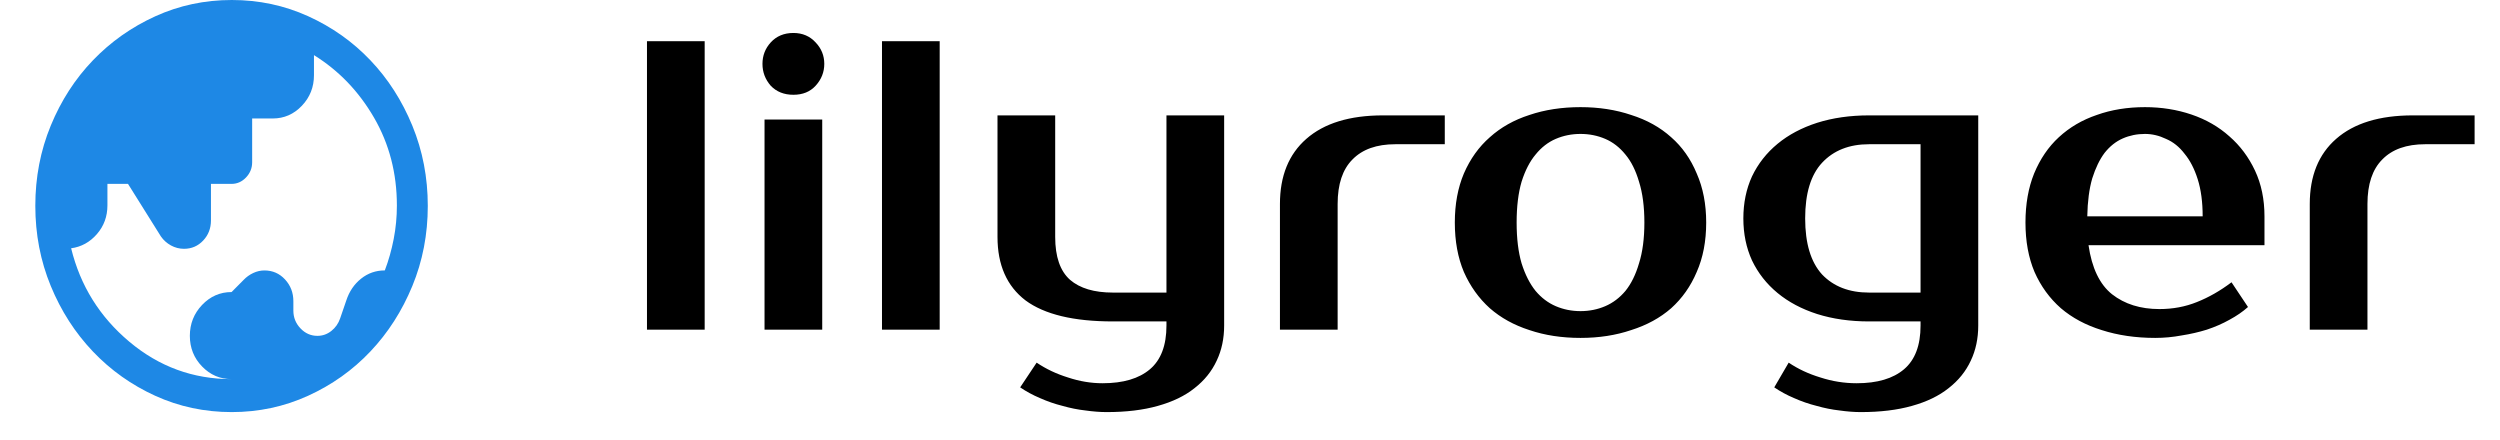
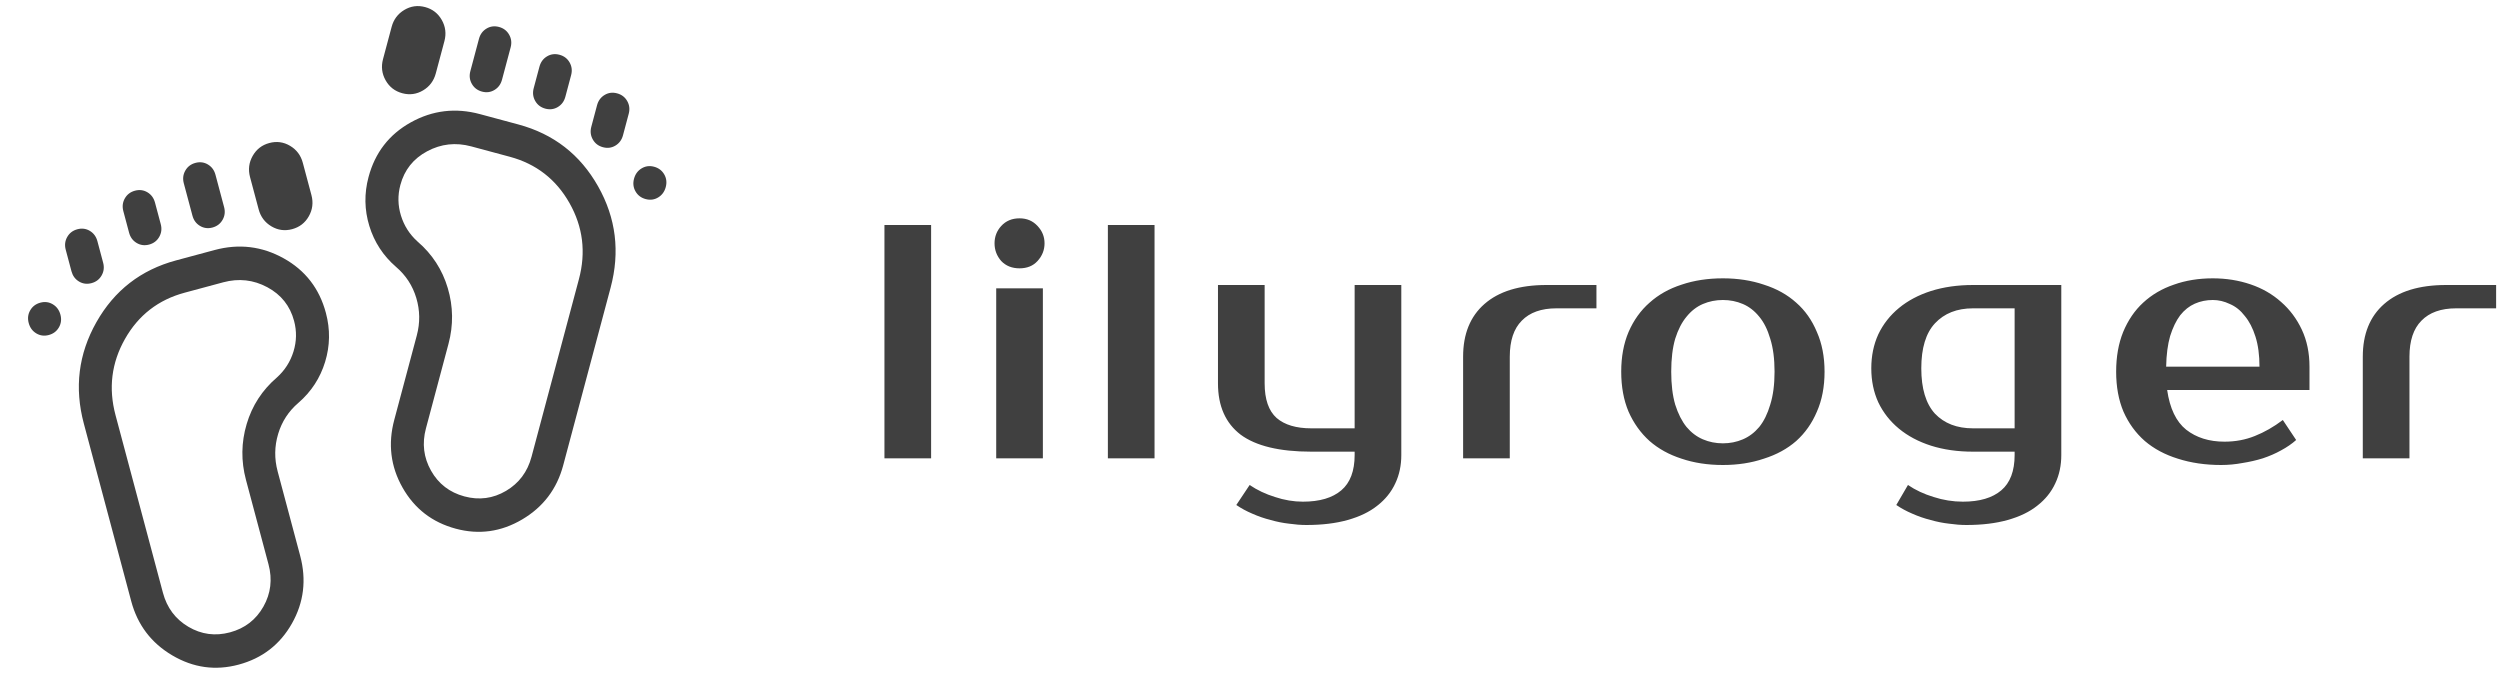
- <svg xmlns="http://www.w3.org/2000/svg" width="182" height="32" viewBox="0 0 182 32" fill="none">
-   <path d="M51.3 24H47.1V3H51.3V24ZM59.858 24H55.658V8.7H59.858V24ZM60.008 4.65C60.008 5.25 59.798 5.78 59.378 6.24C58.978 6.68 58.438 6.9 57.758 6.9C57.078 6.9 56.528 6.68 56.108 6.24C55.708 5.78 55.508 5.25 55.508 4.65C55.508 4.05 55.708 3.53 56.108 3.09C56.528 2.63 57.078 2.4 57.758 2.4C58.418 2.4 58.958 2.63 59.378 3.09C59.798 3.53 60.008 4.05 60.008 4.65ZM68.409 24H64.209V3H68.409V24ZM84.918 23.4H81.018C78.158 23.4 76.038 22.89 74.658 21.87C73.298 20.83 72.618 19.29 72.618 17.25V8.4H76.818V17.25C76.818 18.69 77.178 19.73 77.898 20.37C78.618 20.99 79.658 21.3 81.018 21.3H84.918V8.4H89.118V23.7C89.118 24.64 88.938 25.49 88.578 26.25C88.218 27.03 87.678 27.7 86.958 28.26C86.258 28.82 85.368 29.25 84.288 29.55C83.228 29.85 81.988 30 80.568 30C80.088 30 79.568 29.96 79.008 29.88C78.468 29.82 77.918 29.71 77.358 29.55C76.798 29.41 76.248 29.22 75.708 28.98C75.188 28.76 74.708 28.5 74.268 28.2L75.468 26.4C76.148 26.86 76.908 27.22 77.748 27.48C78.588 27.76 79.428 27.9 80.268 27.9C81.768 27.9 82.918 27.56 83.718 26.88C84.518 26.2 84.918 25.14 84.918 23.7V23.4ZM105.18 10.5H101.58C100.22 10.5 99.18 10.87 98.46 11.61C97.74 12.33 97.38 13.41 97.38 14.85V24H93.18V14.85C93.18 12.81 93.82 11.23 95.1 10.11C96.4 8.97 98.26 8.4 100.68 8.4H105.18V10.5ZM115.061 22.65C115.701 22.65 116.301 22.53 116.861 22.29C117.421 22.05 117.911 21.68 118.331 21.18C118.751 20.66 119.081 19.99 119.321 19.17C119.581 18.35 119.711 17.36 119.711 16.2C119.711 15.04 119.581 14.05 119.321 13.23C119.081 12.41 118.751 11.75 118.331 11.25C117.911 10.73 117.421 10.35 116.861 10.11C116.301 9.87 115.701 9.75 115.061 9.75C114.421 9.75 113.821 9.87 113.261 10.11C112.701 10.35 112.211 10.73 111.791 11.25C111.371 11.75 111.031 12.41 110.771 13.23C110.531 14.05 110.411 15.04 110.411 16.2C110.411 17.36 110.531 18.35 110.771 19.17C111.031 19.99 111.371 20.66 111.791 21.18C112.211 21.68 112.701 22.05 113.261 22.29C113.821 22.53 114.421 22.65 115.061 22.65ZM115.061 7.8C116.401 7.8 117.631 7.99 118.751 8.37C119.891 8.73 120.861 9.27 121.661 9.99C122.461 10.69 123.081 11.57 123.521 12.63C123.981 13.67 124.211 14.86 124.211 16.2C124.211 17.56 123.981 18.76 123.521 19.8C123.081 20.84 122.461 21.72 121.661 22.44C120.861 23.14 119.891 23.67 118.751 24.03C117.631 24.41 116.401 24.6 115.061 24.6C113.701 24.6 112.461 24.41 111.341 24.03C110.221 23.67 109.261 23.14 108.461 22.44C107.661 21.72 107.031 20.84 106.571 19.8C106.131 18.76 105.911 17.56 105.911 16.2C105.911 14.86 106.131 13.67 106.571 12.63C107.031 11.57 107.661 10.69 108.461 9.99C109.261 9.27 110.221 8.73 111.341 8.37C112.461 7.99 113.701 7.8 115.061 7.8ZM136.066 10.5C134.626 10.5 133.486 10.95 132.646 11.85C131.826 12.73 131.416 14.08 131.416 15.9C131.416 17.72 131.826 19.08 132.646 19.98C133.486 20.86 134.626 21.3 136.066 21.3H139.816V10.5H136.066ZM144.016 23.7C144.016 24.64 143.836 25.49 143.476 26.25C143.116 27.03 142.576 27.7 141.856 28.26C141.156 28.82 140.266 29.25 139.186 29.55C138.126 29.85 136.886 30 135.466 30C134.986 30 134.466 29.96 133.906 29.88C133.366 29.82 132.816 29.71 132.256 29.55C131.696 29.41 131.146 29.22 130.606 28.98C130.086 28.76 129.606 28.5 129.166 28.2L130.216 26.4C130.896 26.86 131.666 27.22 132.526 27.48C133.386 27.76 134.266 27.9 135.166 27.9C136.666 27.9 137.816 27.56 138.616 26.88C139.416 26.2 139.816 25.14 139.816 23.7V23.4H136.066C134.686 23.4 133.426 23.22 132.286 22.86C131.166 22.5 130.206 21.99 129.406 21.33C128.606 20.67 127.986 19.88 127.546 18.96C127.126 18.04 126.916 17.02 126.916 15.9C126.916 14.78 127.126 13.76 127.546 12.84C127.986 11.92 128.606 11.13 129.406 10.47C130.206 9.81 131.166 9.3 132.286 8.94C133.426 8.58 134.686 8.4 136.066 8.4H144.016V23.7ZM157.204 22.5C158.184 22.5 159.094 22.33 159.934 21.99C160.794 21.65 161.634 21.17 162.454 20.55L163.654 22.35C163.274 22.69 162.824 23 162.304 23.28C161.804 23.56 161.254 23.8 160.654 24C160.074 24.18 159.464 24.32 158.824 24.42C158.184 24.54 157.544 24.6 156.904 24.6C155.484 24.6 154.184 24.41 153.004 24.03C151.844 23.67 150.854 23.14 150.034 22.44C149.214 21.72 148.574 20.84 148.114 19.8C147.674 18.76 147.454 17.56 147.454 16.2C147.454 14.86 147.664 13.67 148.084 12.63C148.524 11.57 149.124 10.69 149.884 9.99C150.664 9.27 151.584 8.73 152.644 8.37C153.704 7.99 154.874 7.8 156.154 7.8C157.354 7.8 158.484 7.98 159.544 8.34C160.604 8.7 161.524 9.23 162.304 9.93C163.084 10.61 163.704 11.44 164.164 12.42C164.624 13.4 164.854 14.51 164.854 15.75V17.85H152.044C152.284 19.51 152.854 20.7 153.754 21.42C154.674 22.14 155.824 22.5 157.204 22.5ZM156.154 9.75C155.574 9.75 155.034 9.86 154.534 10.08C154.034 10.3 153.594 10.65 153.214 11.13C152.854 11.61 152.554 12.23 152.314 12.99C152.094 13.75 151.974 14.67 151.954 15.75H160.354C160.354 14.71 160.234 13.81 159.994 13.05C159.754 12.29 159.434 11.67 159.034 11.19C158.654 10.69 158.204 10.33 157.684 10.11C157.184 9.87 156.674 9.75 156.154 9.75ZM180.151 10.5H176.551C175.191 10.5 174.151 10.87 173.431 11.61C172.711 12.33 172.351 13.41 172.351 14.85V24H168.151V14.85C168.151 12.81 168.791 11.23 170.071 10.11C171.371 8.97 173.231 8.4 175.651 8.4H180.151V10.5Z" fill="black" />
-   <path d="M16.857 27.6C16.022 27.6 15.308 27.294 14.713 26.681C14.119 26.069 13.821 25.325 13.821 24.448C13.821 23.572 14.119 22.822 14.713 22.198C15.308 21.575 16.022 21.262 16.857 21.262L17.741 20.372C17.938 20.166 18.169 20 18.434 19.875C18.7 19.75 18.972 19.688 19.25 19.688C19.845 19.688 20.345 19.906 20.75 20.344C21.155 20.781 21.357 21.309 21.357 21.927V22.613C21.357 23.113 21.53 23.544 21.875 23.906C22.22 24.269 22.631 24.45 23.107 24.45C23.483 24.45 23.822 24.331 24.123 24.092C24.424 23.853 24.637 23.548 24.763 23.176L25.214 21.863C25.429 21.212 25.786 20.687 26.287 20.286C26.788 19.886 27.364 19.686 28.015 19.686C28.291 18.962 28.506 18.2 28.661 17.4C28.816 16.6 28.893 15.787 28.893 14.963C28.893 12.613 28.339 10.481 27.232 8.569C26.125 6.656 24.667 5.138 22.857 4.013V5.475C22.857 6.341 22.563 7.083 21.976 7.7C21.388 8.317 20.682 8.625 19.857 8.625H18.357V11.812C18.357 12.238 18.208 12.606 17.911 12.919C17.613 13.231 17.262 13.387 16.857 13.387H15.357V16.051C15.357 16.625 15.168 17.113 14.79 17.512C14.413 17.913 13.947 18.113 13.393 18.113C13.059 18.113 12.744 18.031 12.446 17.869C12.149 17.706 11.905 17.488 11.714 17.212L9.319 13.387H7.821V14.951C7.821 15.759 7.565 16.456 7.054 17.044C6.542 17.631 5.917 17.975 5.179 18.075C5.845 20.8 7.259 23.069 9.42 24.881C11.58 26.694 14.059 27.6 16.857 27.6ZM16.867 30C14.897 30 13.046 29.606 11.313 28.819C9.581 28.031 8.065 26.956 6.768 25.594C5.47 24.231 4.446 22.64 3.696 20.819C2.946 18.997 2.571 17.052 2.571 14.981C2.571 12.911 2.946 10.965 3.696 9.144C4.446 7.323 5.47 5.737 6.768 4.388C8.065 3.038 9.581 1.969 11.316 1.181C13.05 0.394 14.903 0 16.875 0C18.847 0 20.7 0.394 22.434 1.181C24.169 1.969 25.679 3.038 26.964 4.388C28.25 5.737 29.268 7.325 30.018 9.15C30.768 10.975 31.143 12.922 31.143 14.99C31.143 17.058 30.768 19.002 30.018 20.821C29.268 22.64 28.25 24.229 26.964 25.587C25.679 26.945 24.167 28.02 22.429 28.812C20.691 29.604 18.837 30 16.867 30Z" fill="#1E88E5" />
+ <svg xmlns="http://www.w3.org/2000/svg" width="180" height="50" viewBox="0 0 180 50" fill="none">
+   <path d="M67.04 33H63.68V16.2H67.04V33ZM75.087 33H71.727V20.76H75.087V33ZM75.207 17.52C75.207 18 75.039 18.424 74.703 18.792C74.383 19.144 73.951 19.32 73.407 19.32C72.863 19.32 72.423 19.144 72.087 18.792C71.767 18.424 71.607 18 71.607 17.52C71.607 17.04 71.767 16.624 72.087 16.272C72.423 15.904 72.863 15.72 73.407 15.72C73.935 15.72 74.367 15.904 74.703 16.272C75.039 16.624 75.207 17.04 75.207 17.52ZM83.127 33H79.767V16.2H83.127V33ZM97.534 32.52H94.414C92.126 32.52 90.43 32.112 89.326 31.296C88.238 30.464 87.694 29.232 87.694 27.6V20.52H91.054V27.6C91.054 28.752 91.342 29.584 91.918 30.096C92.494 30.592 93.326 30.84 94.414 30.84H97.534V20.52H100.894V32.76C100.894 33.512 100.75 34.192 100.462 34.8C100.174 35.424 99.742 35.96 99.166 36.408C98.606 36.856 97.894 37.2 97.03 37.44C96.182 37.68 95.19 37.8 94.054 37.8C93.67 37.8 93.254 37.768 92.806 37.704C92.374 37.656 91.934 37.568 91.486 37.44C91.038 37.328 90.598 37.176 90.166 36.984C89.75 36.808 89.366 36.6 89.014 36.36L89.974 34.92C90.518 35.288 91.126 35.576 91.798 35.784C92.47 36.008 93.142 36.12 93.814 36.12C95.014 36.12 95.934 35.848 96.574 35.304C97.214 34.76 97.534 33.912 97.534 32.76V32.52ZM114.944 22.2H112.064C110.976 22.2 110.144 22.496 109.568 23.088C108.992 23.664 108.704 24.528 108.704 25.68V33H105.344V25.68C105.344 24.048 105.856 22.784 106.88 21.888C107.92 20.976 109.408 20.52 111.344 20.52H114.944V22.2ZM124.048 31.92C124.56 31.92 125.04 31.824 125.488 31.632C125.936 31.44 126.328 31.144 126.664 30.744C127 30.328 127.264 29.792 127.456 29.136C127.664 28.48 127.768 27.688 127.768 26.76C127.768 25.832 127.664 25.04 127.456 24.384C127.264 23.728 127 23.2 126.664 22.8C126.328 22.384 125.936 22.08 125.488 21.888C125.04 21.696 124.56 21.6 124.048 21.6C123.536 21.6 123.056 21.696 122.608 21.888C122.16 22.08 121.768 22.384 121.432 22.8C121.096 23.2 120.824 23.728 120.616 24.384C120.424 25.04 120.328 25.832 120.328 26.76C120.328 27.688 120.424 28.48 120.616 29.136C120.824 29.792 121.096 30.328 121.432 30.744C121.768 31.144 122.16 31.44 122.608 31.632C123.056 31.824 123.536 31.92 124.048 31.92ZM124.048 20.04C125.12 20.04 126.104 20.192 127 20.496C127.912 20.784 128.688 21.216 129.328 21.792C129.968 22.352 130.464 23.056 130.816 23.904C131.184 24.736 131.368 25.688 131.368 26.76C131.368 27.848 131.184 28.808 130.816 29.64C130.464 30.472 129.968 31.176 129.328 31.752C128.688 32.312 127.912 32.736 127 33.024C126.104 33.328 125.12 33.48 124.048 33.48C122.96 33.48 121.968 33.328 121.072 33.024C120.176 32.736 119.408 32.312 118.768 31.752C118.128 31.176 117.624 30.472 117.256 29.64C116.904 28.808 116.728 27.848 116.728 26.76C116.728 25.688 116.904 24.736 117.256 23.904C117.624 23.056 118.128 22.352 118.768 21.792C119.408 21.216 120.176 20.784 121.072 20.496C121.968 20.192 122.96 20.04 124.048 20.04ZM142.053 22.2C140.901 22.2 139.989 22.56 139.317 23.28C138.661 23.984 138.333 25.064 138.333 26.52C138.333 27.976 138.661 29.064 139.317 29.784C139.989 30.488 140.901 30.84 142.053 30.84H145.053V22.2H142.053ZM148.413 32.76C148.413 33.512 148.269 34.192 147.981 34.8C147.693 35.424 147.261 35.96 146.685 36.408C146.125 36.856 145.413 37.2 144.549 37.44C143.701 37.68 142.709 37.8 141.573 37.8C141.189 37.8 140.773 37.768 140.325 37.704C139.893 37.656 139.453 37.568 139.005 37.44C138.557 37.328 138.117 37.176 137.685 36.984C137.269 36.808 136.885 36.6 136.533 36.36L137.373 34.92C137.917 35.288 138.533 35.576 139.221 35.784C139.909 36.008 140.613 36.12 141.333 36.12C142.533 36.12 143.453 35.848 144.093 35.304C144.733 34.76 145.053 33.912 145.053 32.76V32.52H142.053C140.949 32.52 139.941 32.376 139.029 32.088C138.133 31.8 137.365 31.392 136.725 30.864C136.085 30.336 135.589 29.704 135.237 28.968C134.901 28.232 134.733 27.416 134.733 26.52C134.733 25.624 134.901 24.808 135.237 24.072C135.589 23.336 136.085 22.704 136.725 22.176C137.365 21.648 138.133 21.24 139.029 20.952C139.941 20.664 140.949 20.52 142.053 20.52H148.413V32.76ZM160.163 31.8C160.947 31.8 161.675 31.664 162.347 31.392C163.035 31.12 163.707 30.736 164.363 30.24L165.323 31.68C165.019 31.952 164.659 32.2 164.243 32.424C163.843 32.648 163.403 32.84 162.923 33C162.459 33.144 161.971 33.256 161.459 33.336C160.947 33.432 160.435 33.48 159.923 33.48C158.787 33.48 157.747 33.328 156.803 33.024C155.875 32.736 155.083 32.312 154.427 31.752C153.771 31.176 153.259 30.472 152.891 29.64C152.539 28.808 152.363 27.848 152.363 26.76C152.363 25.688 152.531 24.736 152.867 23.904C153.219 23.056 153.699 22.352 154.307 21.792C154.931 21.216 155.667 20.784 156.515 20.496C157.363 20.192 158.299 20.04 159.323 20.04C160.283 20.04 161.187 20.184 162.035 20.472C162.883 20.76 163.619 21.184 164.243 21.744C164.867 22.288 165.363 22.952 165.731 23.736C166.099 24.52 166.283 25.408 166.283 26.4V28.08H156.035C156.227 29.408 156.683 30.36 157.403 30.936C158.139 31.512 159.059 31.8 160.163 31.8ZM159.323 21.6C158.859 21.6 158.427 21.688 158.027 21.864C157.627 22.04 157.275 22.32 156.971 22.704C156.683 23.088 156.443 23.584 156.251 24.192C156.075 24.8 155.979 25.536 155.963 26.4H162.683C162.683 25.568 162.587 24.848 162.395 24.24C162.203 23.632 161.947 23.136 161.627 22.752C161.323 22.352 160.963 22.064 160.547 21.888C160.147 21.696 159.739 21.6 159.323 21.6ZM179.721 22.2H176.841C175.753 22.2 174.921 22.496 174.345 23.088C173.769 23.664 173.481 24.528 173.481 25.68V33H170.121V25.68C170.121 24.048 170.633 22.784 171.657 21.888C172.697 20.976 174.185 20.52 176.121 20.52H179.721V22.2Z" fill="black" fill-opacity="0.75" />
+   <path d="M46.488 14.334C46.813 14.421 47.113 14.382 47.388 14.216C47.663 14.05 47.845 13.801 47.934 13.47C48.022 13.139 47.986 12.834 47.824 12.555C47.663 12.276 47.42 12.093 47.095 12.005C46.77 11.918 46.47 11.958 46.195 12.124C45.92 12.29 45.738 12.539 45.649 12.87C45.561 13.201 45.597 13.506 45.759 13.785C45.92 14.064 46.163 14.247 46.488 14.334ZM32.815 38.066C34.487 38.516 36.081 38.294 37.596 37.4C39.111 36.506 40.096 35.207 40.551 33.502L43.963 20.715C44.653 18.132 44.352 15.697 43.06 13.412C41.769 11.126 39.856 9.643 37.322 8.961L34.547 8.214C32.799 7.744 31.143 7.942 29.581 8.809C28.019 9.677 27.003 10.989 26.535 12.745C26.217 13.933 26.237 15.108 26.592 16.27C26.948 17.431 27.588 18.414 28.515 19.217C29.222 19.822 29.709 20.569 29.974 21.457C30.24 22.346 30.252 23.242 30.011 24.146L28.387 30.23C27.925 31.96 28.123 33.585 28.981 35.103C29.839 36.621 31.117 37.609 32.815 38.066ZM43.411 10.599C43.736 10.687 44.036 10.648 44.31 10.483C44.585 10.318 44.767 10.071 44.855 9.742L45.268 8.192C45.356 7.862 45.32 7.557 45.159 7.274C44.999 6.993 44.756 6.808 44.431 6.721C44.106 6.633 43.806 6.672 43.532 6.837C43.257 7.001 43.075 7.249 42.987 7.578L42.574 9.128C42.486 9.457 42.522 9.763 42.683 10.045C42.843 10.327 43.086 10.512 43.411 10.599ZM33.435 35.741C32.371 35.454 31.571 34.838 31.036 33.891C30.501 32.944 30.378 31.928 30.668 30.843L32.291 24.76C32.651 23.41 32.634 22.072 32.24 20.744C31.846 19.416 31.12 18.298 30.062 17.39C29.492 16.877 29.095 16.255 28.869 15.524C28.643 14.792 28.629 14.058 28.826 13.32C29.115 12.235 29.759 11.425 30.757 10.891C31.755 10.357 32.812 10.239 33.927 10.539L36.702 11.286C38.602 11.797 40.037 12.91 41.005 14.624C41.974 16.338 42.2 18.164 41.682 20.101L38.27 32.888C37.981 33.973 37.368 34.791 36.434 35.343C35.499 35.894 34.499 36.027 33.435 35.741ZM39.263 7.822C39.588 7.909 39.888 7.871 40.163 7.706C40.438 7.541 40.619 7.294 40.707 6.964L41.12 5.414C41.208 5.085 41.172 4.779 41.012 4.497C40.851 4.215 40.609 4.031 40.283 3.943C39.959 3.856 39.659 3.895 39.384 4.059C39.109 4.224 38.928 4.472 38.84 4.801L38.426 6.351C38.338 6.68 38.374 6.986 38.535 7.268C38.695 7.55 38.938 7.734 39.263 7.822ZM34.702 6.595C35.027 6.682 35.326 6.643 35.601 6.478C35.876 6.314 36.057 6.067 36.145 5.737L36.766 3.412C36.854 3.083 36.818 2.777 36.657 2.495C36.497 2.213 36.254 2.029 35.929 1.941C35.604 1.854 35.304 1.892 35.029 2.057C34.754 2.222 34.573 2.469 34.485 2.799L33.865 5.124C33.777 5.453 33.813 5.759 33.974 6.04C34.134 6.322 34.377 6.507 34.702 6.595ZM28.964 6.712C29.493 6.855 29.992 6.787 30.46 6.509C30.928 6.231 31.234 5.823 31.377 5.285L31.998 2.96C32.141 2.422 32.078 1.915 31.808 1.438C31.538 0.962 31.139 0.652 30.61 0.51C30.08 0.368 29.582 0.435 29.114 0.713C28.646 0.991 28.34 1.399 28.197 1.937L27.576 4.262C27.433 4.8 27.496 5.308 27.765 5.784C28.035 6.261 28.435 6.57 28.964 6.712Z" fill="black" fill-opacity="0.75" />
+   <path d="M3.512 24.121C3.187 24.208 2.887 24.169 2.612 24.003C2.337 23.837 2.155 23.588 2.066 23.257C1.978 22.925 2.014 22.62 2.176 22.342C2.337 22.063 2.58 21.88 2.905 21.792C3.23 21.705 3.53 21.744 3.805 21.911C4.08 22.077 4.262 22.326 4.351 22.657C4.439 22.988 4.403 23.293 4.241 23.572C4.08 23.851 3.837 24.034 3.512 24.121ZM17.186 47.852C15.513 48.302 13.919 48.081 12.404 47.187C10.889 46.293 9.904 44.994 9.449 43.289L6.037 30.502C5.347 27.919 5.648 25.484 6.94 23.199C8.231 20.913 10.144 19.43 12.678 18.748L15.453 18.001C17.201 17.531 18.857 17.729 20.419 18.596C21.981 19.463 22.997 20.775 23.465 22.532C23.783 23.72 23.763 24.895 23.408 26.057C23.052 27.218 22.412 28.201 21.485 29.004C20.778 29.609 20.291 30.356 20.026 31.244C19.76 32.133 19.748 33.029 19.989 33.933L21.613 40.016C22.075 41.747 21.877 43.372 21.019 44.89C20.161 46.408 18.883 47.396 17.186 47.852ZM6.589 20.386C6.264 20.473 5.964 20.435 5.689 20.27C5.415 20.105 5.233 19.858 5.145 19.529L4.732 17.979C4.644 17.649 4.68 17.343 4.841 17.061C5.001 16.779 5.244 16.595 5.569 16.507C5.894 16.42 6.194 16.459 6.468 16.623C6.743 16.788 6.925 17.036 7.013 17.365L7.426 18.915C7.514 19.244 7.478 19.55 7.317 19.832C7.157 20.114 6.914 20.299 6.589 20.386ZM16.565 45.528C17.629 45.241 18.429 44.624 18.964 43.678C19.499 42.731 19.622 41.715 19.332 40.63L17.709 34.547C17.349 33.197 17.366 31.859 17.76 30.531C18.154 29.203 18.88 28.085 19.938 27.177C20.508 26.664 20.905 26.042 21.131 25.311C21.357 24.579 21.371 23.845 21.174 23.107C20.885 22.022 20.241 21.212 19.243 20.678C18.245 20.143 17.188 20.026 16.073 20.326L13.298 21.073C11.398 21.584 9.963 22.697 8.995 24.411C8.026 26.125 7.8 27.951 8.317 29.888L11.73 42.675C12.019 43.76 12.632 44.578 13.566 45.13C14.501 45.681 15.501 45.814 16.565 45.528ZM10.737 17.609C10.412 17.696 10.112 17.657 9.837 17.492C9.562 17.328 9.381 17.081 9.293 16.751L8.88 15.201C8.792 14.872 8.828 14.566 8.988 14.284C9.149 14.002 9.391 13.818 9.717 13.73C10.041 13.643 10.341 13.681 10.616 13.846C10.891 14.011 11.072 14.258 11.16 14.588L11.574 16.138C11.662 16.467 11.626 16.773 11.465 17.055C11.305 17.337 11.062 17.521 10.737 17.609ZM15.298 16.382C14.973 16.469 14.674 16.43 14.399 16.265C14.124 16.101 13.943 15.854 13.855 15.524L13.234 13.199C13.146 12.87 13.182 12.564 13.343 12.282C13.503 12 13.746 11.816 14.071 11.728C14.396 11.641 14.696 11.679 14.971 11.844C15.246 12.009 15.427 12.256 15.515 12.586L16.135 14.911C16.223 15.24 16.187 15.546 16.026 15.827C15.866 16.109 15.623 16.294 15.298 16.382ZM21.036 16.499C20.507 16.642 20.008 16.574 19.54 16.296C19.072 16.018 18.766 15.61 18.623 15.072L18.002 12.747C17.859 12.209 17.922 11.702 18.192 11.225C18.462 10.749 18.861 10.439 19.39 10.297C19.92 10.155 20.418 10.222 20.886 10.5C21.354 10.778 21.66 11.186 21.803 11.724L22.424 14.049C22.567 14.587 22.504 15.095 22.235 15.571C21.965 16.047 21.565 16.357 21.036 16.499Z" fill="black" fill-opacity="0.75" />
</svg>
